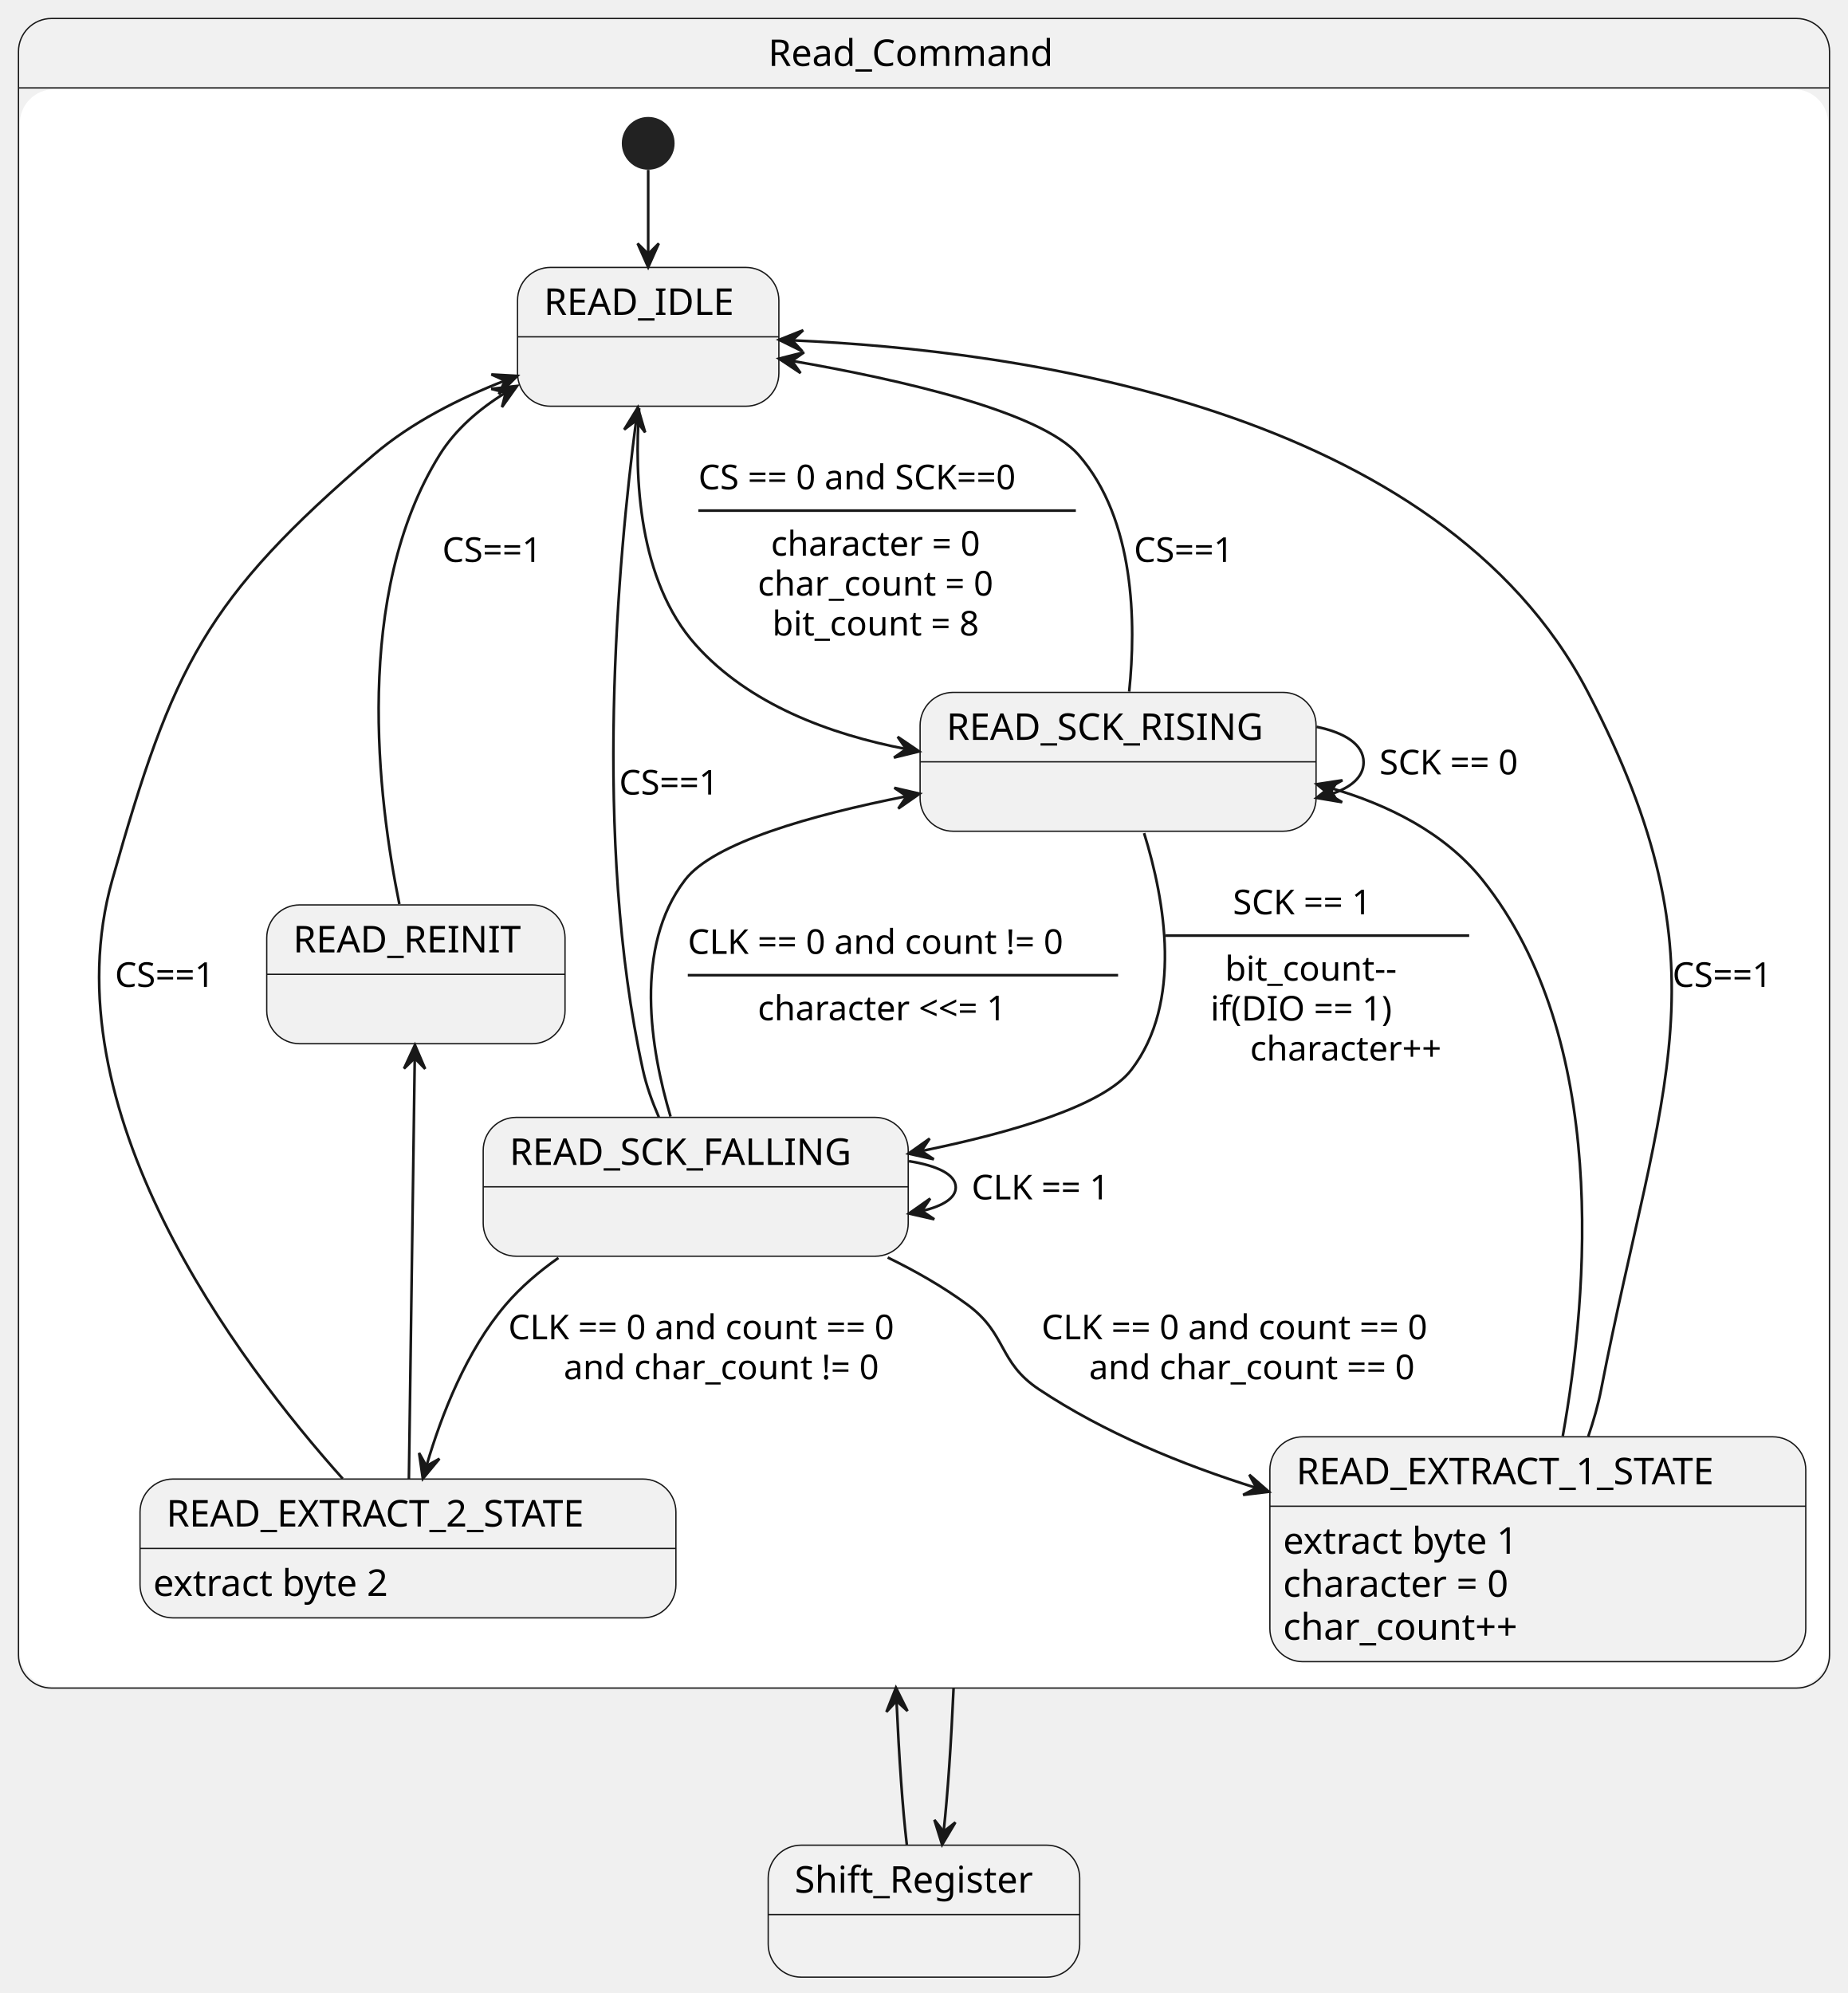
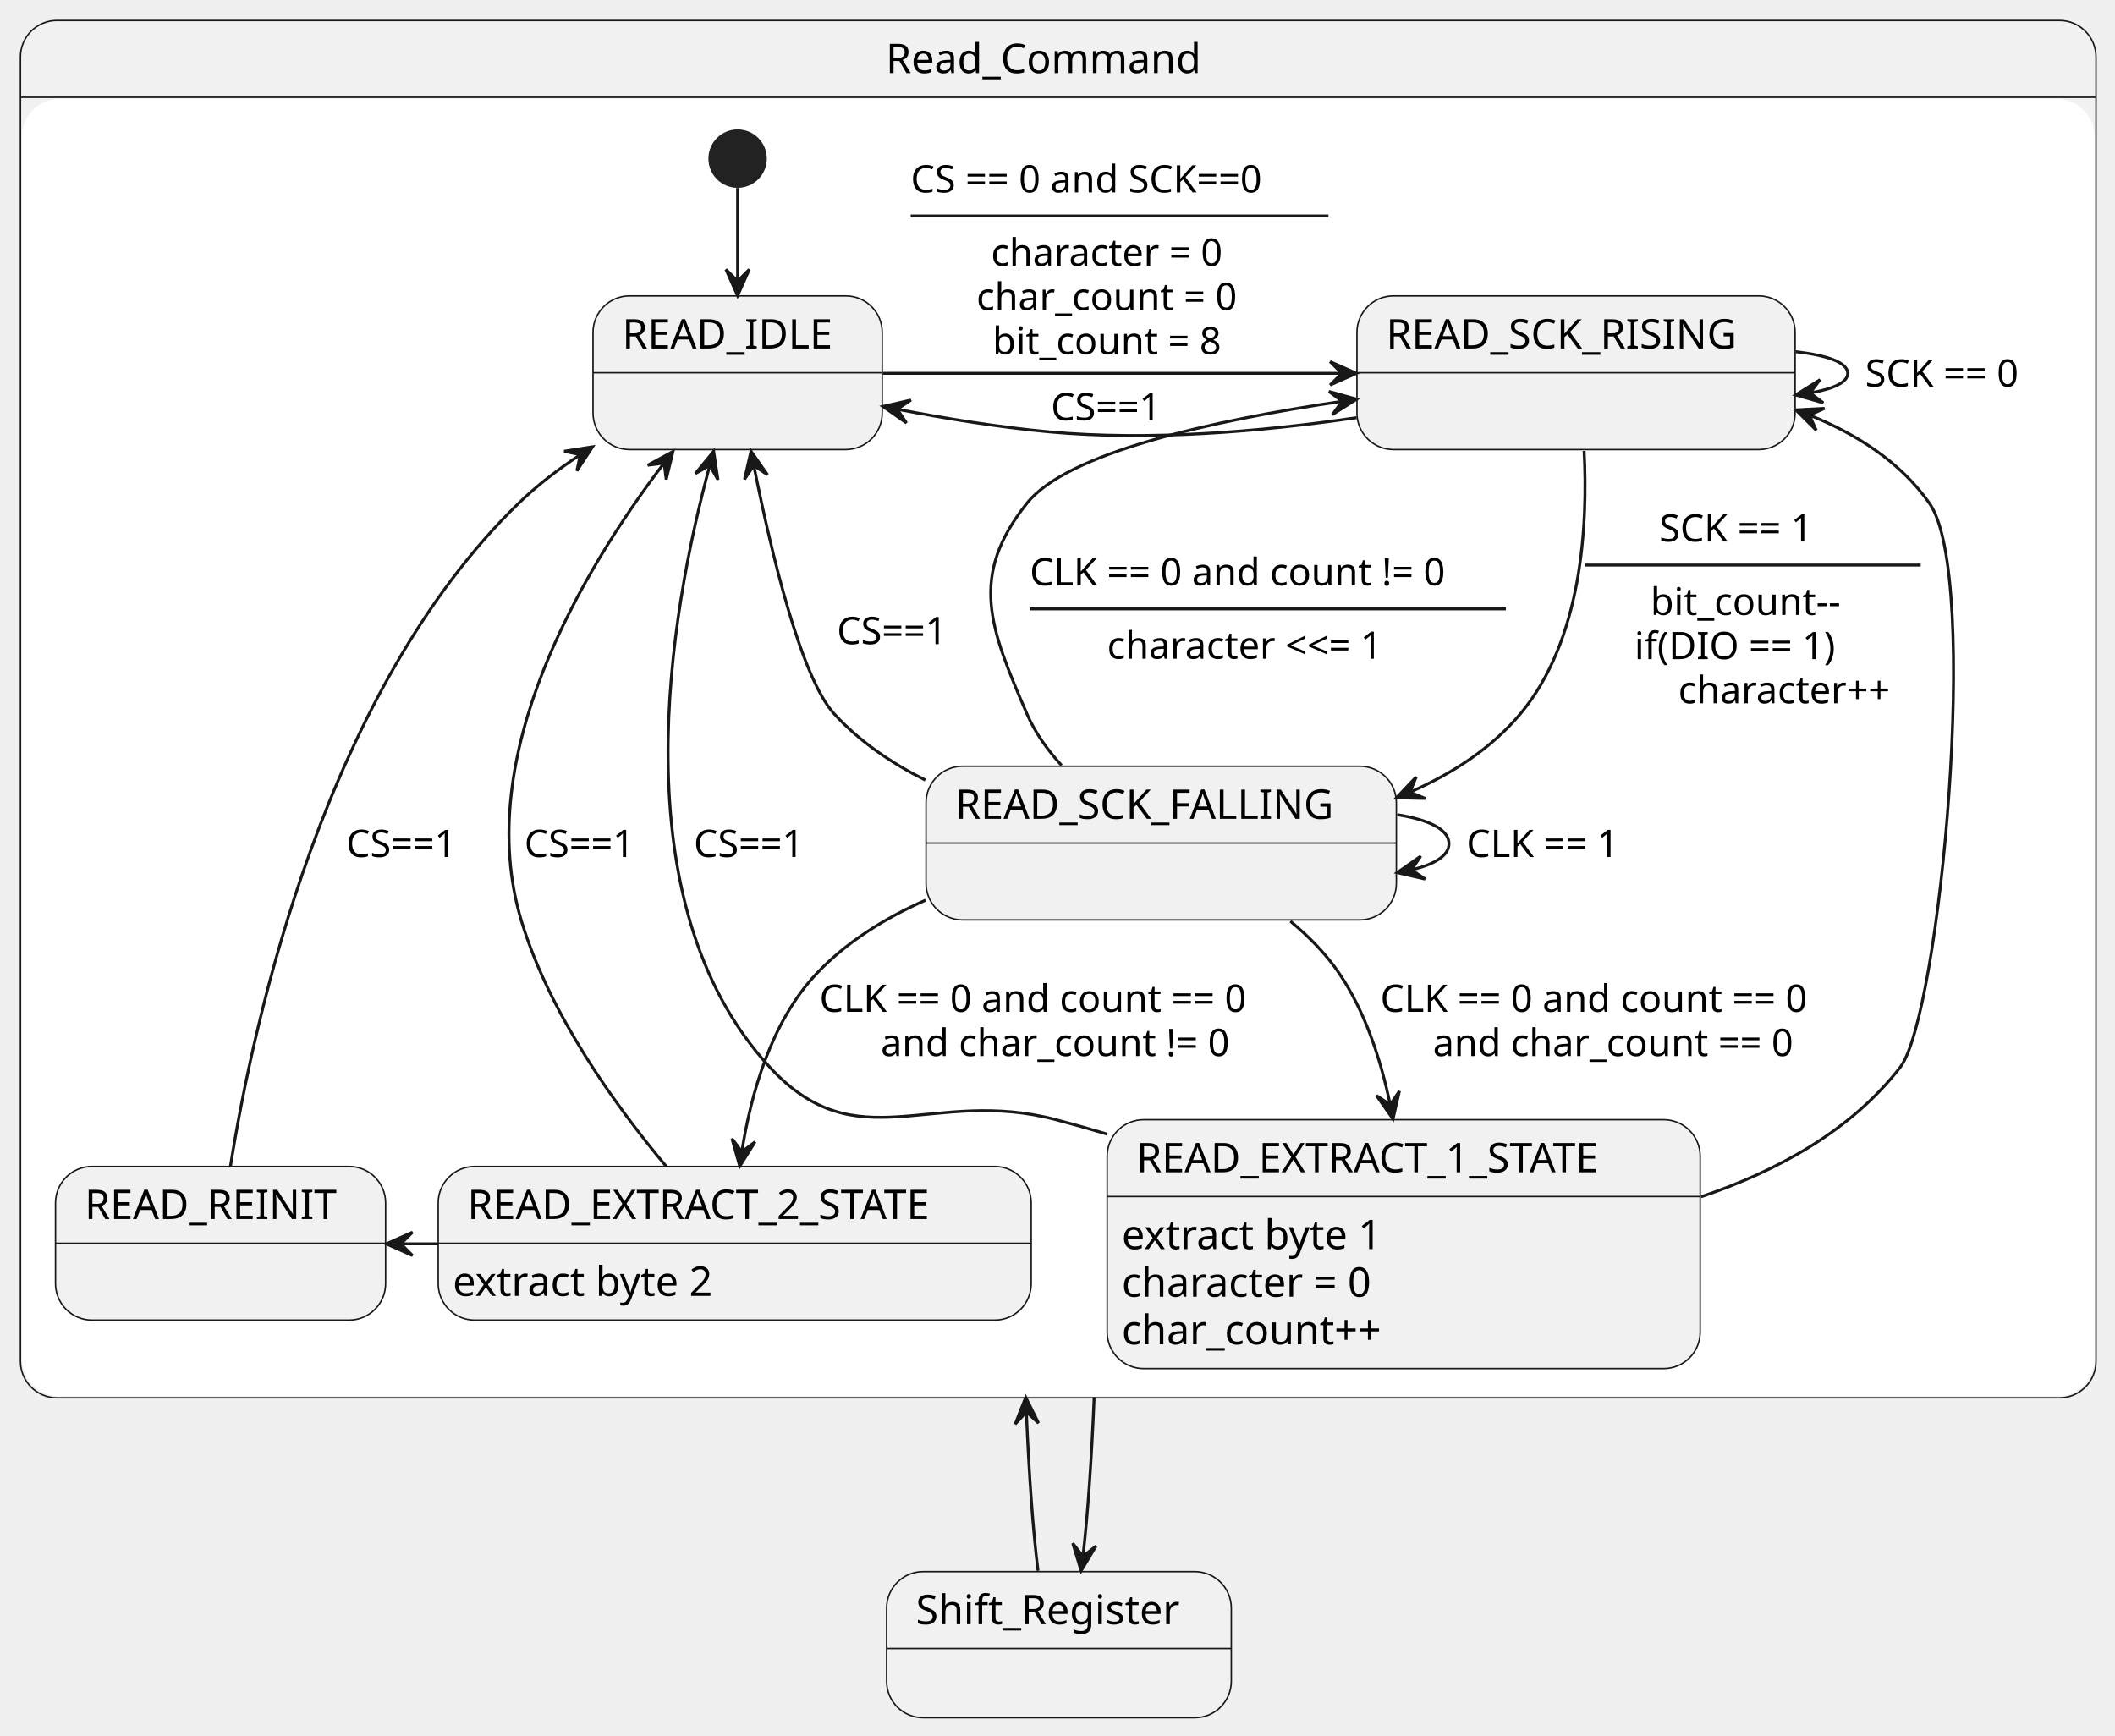
- <svg xmlns="http://www.w3.org/2000/svg" contentStyleType="text/css" height="755px" preserveAspectRatio="none" style="width:700px;height:755px;background:#FFFFFF;" version="1.1" viewBox="0 0 700 755" width="700px" zoomAndPan="magnify">
+ <svg xmlns="http://www.w3.org/2000/svg" contentStyleType="text/css" height="594px" preserveAspectRatio="none" style="width:724px;height:594px;background:#FFFFFF;" version="1.1" viewBox="0 0 724 594" width="724px" zoomAndPan="magnify">
  <defs />
  <g>
-     <rect fill="#F1F1F1" height="632.484" rx="12.5" ry="12.5" style="stroke:#181818;stroke-width:0.5;" width="686.04" x="7" y="7" />
-     <rect fill="#FFFFFF" height="604.188" rx="12.5" ry="12.5" style="stroke:#FFFFFF;stroke-width:1.0;" width="684.04" x="8" y="34.297" />
-     <line style="stroke:#181818;stroke-width:0.5;" x1="7" x2="693.04" y1="33.297" y2="33.297" />
-     <text fill="#000000" font-family="sans-serif" font-size="14" lengthAdjust="spacing" textLength="118" x="291.02" y="24.995">Read_Command</text>
+     <rect fill="#F1F1F1" height="471.484" rx="12.5" ry="12.5" style="stroke:#181818;stroke-width:0.5;" width="710.5" x="7" y="7" />
+     <rect fill="#FFFFFF" height="443.188" rx="12.5" ry="12.5" style="stroke:#FFFFFF;stroke-width:1.0;" width="708.5" x="8" y="34.297" />
+     <line style="stroke:#181818;stroke-width:0.5;" x1="7" x2="717.5" y1="33.297" y2="33.297" />
+     <text fill="#000000" font-family="sans-serif" font-size="14" lengthAdjust="spacing" textLength="118" x="303.25" y="24.995">Read_Command</text>
    <g id="Read_Command.READ_IDLE">
-       <rect fill="#F1F1F1" height="52.594" rx="12.5" ry="12.5" style="stroke:#181818;stroke-width:0.5;" width="99" x="196.04" y="101.297" />
-       <line style="stroke:#181818;stroke-width:0.5;" x1="196.04" x2="295.04" y1="127.594" y2="127.594" />
-       <text fill="#000000" font-family="sans-serif" font-size="14" lengthAdjust="spacing" textLength="79" x="206.04" y="119.292">READ_IDLE</text>
-       <text fill="#000000" font-family="sans-serif" font-size="14" lengthAdjust="spacing" textLength="4" x="201.04" y="145.589"> </text>
+       <rect fill="#F1F1F1" height="52.594" rx="12.5" ry="12.5" style="stroke:#181818;stroke-width:0.5;" width="99" x="203" y="101.297" />
+       <line style="stroke:#181818;stroke-width:0.5;" x1="203" x2="302" y1="127.594" y2="127.594" />
+       <text fill="#000000" font-family="sans-serif" font-size="14" lengthAdjust="spacing" textLength="79" x="213" y="119.292">READ_IDLE</text>
+       <text fill="#000000" font-family="sans-serif" font-size="14" lengthAdjust="spacing" textLength="4" x="208" y="145.589"> </text>
    </g>
    <g id="Read_Command.READ_SCK_RISING">
-       <rect fill="#F1F1F1" height="52.594" rx="12.5" ry="12.5" style="stroke:#181818;stroke-width:0.5;" width="150" x="348.54" y="262.297" />
-       <line style="stroke:#181818;stroke-width:0.5;" x1="348.54" x2="498.54" y1="288.594" y2="288.594" />
-       <text fill="#000000" font-family="sans-serif" font-size="14" lengthAdjust="spacing" textLength="130" x="358.54" y="280.292">READ_SCK_RISING</text>
-       <text fill="#000000" font-family="sans-serif" font-size="14" lengthAdjust="spacing" textLength="4" x="353.54" y="306.589"> </text>
+       <rect fill="#F1F1F1" height="52.594" rx="12.5" ry="12.5" style="stroke:#181818;stroke-width:0.5;" width="150" x="464.5" y="101.297" />
+       <line style="stroke:#181818;stroke-width:0.5;" x1="464.5" x2="614.5" y1="127.594" y2="127.594" />
+       <text fill="#000000" font-family="sans-serif" font-size="14" lengthAdjust="spacing" textLength="130" x="474.5" y="119.292">READ_SCK_RISING</text>
+       <text fill="#000000" font-family="sans-serif" font-size="14" lengthAdjust="spacing" textLength="4" x="469.5" y="145.589"> </text>
    </g>
    <g id="Read_Command.READ_SCK_FALLING">
-       <rect fill="#F1F1F1" height="52.594" rx="12.5" ry="12.5" style="stroke:#181818;stroke-width:0.5;" width="161" x="183.04" y="423.297" />
-       <line style="stroke:#181818;stroke-width:0.5;" x1="183.04" x2="344.04" y1="449.594" y2="449.594" />
-       <text fill="#000000" font-family="sans-serif" font-size="14" lengthAdjust="spacing" textLength="141" x="193.04" y="441.292">READ_SCK_FALLING</text>
-       <text fill="#000000" font-family="sans-serif" font-size="14" lengthAdjust="spacing" textLength="4" x="188.04" y="467.589"> </text>
+       <rect fill="#F1F1F1" height="52.594" rx="12.5" ry="12.5" style="stroke:#181818;stroke-width:0.5;" width="161" x="317" y="262.297" />
+       <line style="stroke:#181818;stroke-width:0.5;" x1="317" x2="478" y1="288.594" y2="288.594" />
+       <text fill="#000000" font-family="sans-serif" font-size="14" lengthAdjust="spacing" textLength="141" x="327" y="280.292">READ_SCK_FALLING</text>
+       <text fill="#000000" font-family="sans-serif" font-size="14" lengthAdjust="spacing" textLength="4" x="322" y="306.589"> </text>
    </g>
    <g id="Read_Command.READ_EXTRACT_1_STATE">
-       <rect fill="#F1F1F1" height="85.188" rx="12.5" ry="12.5" style="stroke:#181818;stroke-width:0.5;" width="203" x="481.04" y="544.297" />
-       <line style="stroke:#181818;stroke-width:0.5;" x1="481.04" x2="684.04" y1="570.594" y2="570.594" />
-       <text fill="#000000" font-family="sans-serif" font-size="14" lengthAdjust="spacing" textLength="183" x="491.04" y="562.292">READ_EXTRACT_1_STATE</text>
-       <text fill="#000000" font-family="sans-serif" font-size="14" lengthAdjust="spacing" textLength="98" x="486.04" y="588.589">extract byte 1</text>
-       <text fill="#000000" font-family="sans-serif" font-size="14" lengthAdjust="spacing" textLength="98" x="486.04" y="604.886">character = 0</text>
-       <text fill="#000000" font-family="sans-serif" font-size="14" lengthAdjust="spacing" textLength="103" x="486.04" y="621.183">char_count++</text>
+       <rect fill="#F1F1F1" height="85.188" rx="12.5" ry="12.5" style="stroke:#181818;stroke-width:0.5;" width="203" x="379" y="383.297" />
+       <line style="stroke:#181818;stroke-width:0.5;" x1="379" x2="582" y1="409.594" y2="409.594" />
+       <text fill="#000000" font-family="sans-serif" font-size="14" lengthAdjust="spacing" textLength="183" x="389" y="401.292">READ_EXTRACT_1_STATE</text>
+       <text fill="#000000" font-family="sans-serif" font-size="14" lengthAdjust="spacing" textLength="98" x="384" y="427.589">extract byte 1</text>
+       <text fill="#000000" font-family="sans-serif" font-size="14" lengthAdjust="spacing" textLength="98" x="384" y="443.886">character = 0</text>
+       <text fill="#000000" font-family="sans-serif" font-size="14" lengthAdjust="spacing" textLength="103" x="384" y="460.183">char_count++</text>
    </g>
    <g id="Read_Command.READ_EXTRACT_2_STATE">
-       <rect fill="#F1F1F1" height="52.594" rx="12.5" ry="12.5" style="stroke:#181818;stroke-width:0.5;" width="203" x="53.04" y="560.297" />
-       <line style="stroke:#181818;stroke-width:0.5;" x1="53.04" x2="256.04" y1="586.594" y2="586.594" />
-       <text fill="#000000" font-family="sans-serif" font-size="14" lengthAdjust="spacing" textLength="183" x="63.04" y="578.292">READ_EXTRACT_2_STATE</text>
-       <text fill="#000000" font-family="sans-serif" font-size="14" lengthAdjust="spacing" textLength="98" x="58.04" y="604.589">extract byte 2</text>
+       <rect fill="#F1F1F1" height="52.594" rx="12.5" ry="12.5" style="stroke:#181818;stroke-width:0.5;" width="203" x="150" y="399.297" />
+       <line style="stroke:#181818;stroke-width:0.5;" x1="150" x2="353" y1="425.594" y2="425.594" />
+       <text fill="#000000" font-family="sans-serif" font-size="14" lengthAdjust="spacing" textLength="183" x="160" y="417.292">READ_EXTRACT_2_STATE</text>
+       <text fill="#000000" font-family="sans-serif" font-size="14" lengthAdjust="spacing" textLength="98" x="155" y="443.589">extract byte 2</text>
    </g>
    <g id="Read_Command.READ_REINIT">
-       <rect fill="#F1F1F1" height="52.594" rx="12.5" ry="12.5" style="stroke:#181818;stroke-width:0.5;" width="113" x="101.04" y="342.797" />
-       <line style="stroke:#181818;stroke-width:0.5;" x1="101.04" x2="214.04" y1="369.094" y2="369.094" />
-       <text fill="#000000" font-family="sans-serif" font-size="14" lengthAdjust="spacing" textLength="93" x="111.04" y="360.792">READ_REINIT</text>
-       <text fill="#000000" font-family="sans-serif" font-size="14" lengthAdjust="spacing" textLength="4" x="106.04" y="387.089"> </text>
+       <rect fill="#F1F1F1" height="52.594" rx="12.5" ry="12.5" style="stroke:#181818;stroke-width:0.5;" width="113" x="19" y="399.297" />
+       <line style="stroke:#181818;stroke-width:0.5;" x1="19" x2="132" y1="425.594" y2="425.594" />
+       <text fill="#000000" font-family="sans-serif" font-size="14" lengthAdjust="spacing" textLength="93" x="29" y="417.292">READ_REINIT</text>
+       <text fill="#000000" font-family="sans-serif" font-size="14" lengthAdjust="spacing" textLength="4" x="24" y="443.589"> </text>
    </g>
-     <ellipse cx="245.54" cy="54.297" fill="#222222" rx="10" ry="10" style="stroke:none;stroke-width:1.0;" />
+     <ellipse cx="252.5" cy="54.297" fill="#222222" rx="10" ry="10" style="stroke:none;stroke-width:1.0;" />
    <g id="link_*start*Read_Command_READ_IDLE">
-       <path d="M245.54,64.357 C245.54,72.367 245.54,84.547 245.54,96.027 " fill="none" id="*start*Read_Command-to-READ_IDLE" style="stroke:#181818;stroke-width:1.0;" />
-       <polygon fill="#181818" points="245.54,101.227,249.54,92.227,245.54,96.227,241.54,92.227,245.54,101.227" style="stroke:#181818;stroke-width:1.0;" />
+       <path d="M252.5,64.357 C252.5,72.367 252.5,84.547 252.5,96.027 " fill="none" id="*start*Read_Command-to-READ_IDLE" style="stroke:#181818;stroke-width:1.0;" />
+       <polygon fill="#181818" points="252.5,101.227,256.5,92.227,252.5,96.227,248.5,92.227,252.5,101.227" style="stroke:#181818;stroke-width:1.0;" />
    </g>
    <g id="link_READ_IDLE_READ_SCK_RISING">
-       <path d="M242.13,154.647 C240.25,180.547 241.75,219.947 263.54,244.297 C283.68,266.807 314.19,278.167 343.19,283.747 " fill="none" id="READ_IDLE-to-READ_SCK_RISING" style="stroke:#181818;stroke-width:1.0;" />
-       <polygon fill="#181818" points="348.2,284.657,340.049,279.128,343.279,283.772,338.634,287.002,348.2,284.657" style="stroke:#181818;stroke-width:1.0;" />
-       <text fill="#000000" font-family="sans-serif" font-size="13" lengthAdjust="spacing" textLength="143" x="264.54" y="185.364">CS == 0 and SCK==0</text>
-       <line style="stroke:#181818;stroke-width:1.0;" x1="264.54" x2="407.54" y1="193.43" y2="193.43" />
-       <text fill="#000000" font-family="sans-serif" font-size="13" lengthAdjust="spacing" textLength="88" x="292.04" y="210.497">character = 0</text>
-       <text fill="#000000" font-family="sans-serif" font-size="13" lengthAdjust="spacing" textLength="98" x="287.04" y="225.629">char_count = 0</text>
-       <text fill="#000000" font-family="sans-serif" font-size="13" lengthAdjust="spacing" textLength="87" x="292.54" y="240.762">bit_count = 8</text>
+       <path d="M302.16,127.797 C345.36,127.797 408.76,127.797 459.17,127.797 " fill="none" id="READ_IDLE-to-READ_SCK_RISING" style="stroke:#181818;stroke-width:1.0;" />
+       <polygon fill="#181818" points="464.32,127.797,455.32,123.797,459.32,127.797,455.32,131.797,464.32,127.797" style="stroke:#181818;stroke-width:1.0;" />
+       <text fill="#000000" font-family="sans-serif" font-size="13" lengthAdjust="spacing" textLength="143" x="311.75" y="65.864">CS == 0 and SCK==0</text>
+       <line style="stroke:#181818;stroke-width:1.0;" x1="311.75" x2="454.75" y1="73.93" y2="73.93" />
+       <text fill="#000000" font-family="sans-serif" font-size="13" lengthAdjust="spacing" textLength="88" x="339.25" y="90.997">character = 0</text>
+       <text fill="#000000" font-family="sans-serif" font-size="13" lengthAdjust="spacing" textLength="98" x="334.25" y="106.129">char_count = 0</text>
+       <text fill="#000000" font-family="sans-serif" font-size="13" lengthAdjust="spacing" textLength="87" x="339.75" y="121.262">bit_count = 8</text>
    </g>
    <g id="link_READ_SCK_RISING_READ_SCK_FALLING">
-       <path d="M433.39,315.607 C441.28,341.097 448.14,379.857 428.54,405.297 C418.15,418.777 383.88,428.917 349.23,435.997 " fill="none" id="READ_SCK_RISING-to-READ_SCK_FALLING" style="stroke:#181818;stroke-width:1.0;" />
-       <polygon fill="#181818" points="344.12,437.017,353.732,439.163,349.022,436.031,352.154,431.32,344.12,437.017" style="stroke:#181818;stroke-width:1.0;" />
-       <text fill="#000000" font-family="sans-serif" font-size="13" lengthAdjust="spacing" textLength="64" x="467.04" y="346.364">SCK == 1</text>
-       <line style="stroke:#181818;stroke-width:1.0;" x1="441.54" x2="556.54" y1="354.43" y2="354.43" />
-       <text fill="#000000" font-family="sans-serif" font-size="13" lengthAdjust="spacing" textLength="70" x="464.04" y="371.497">bit_count--</text>
-       <text fill="#000000" font-family="sans-serif" font-size="13" lengthAdjust="spacing" textLength="81" x="458.54" y="386.629">if(DIO == 1)</text>
-       <text fill="#000000" font-family="sans-serif" font-size="13" lengthAdjust="spacing" textLength="83" x="473.54" y="401.762">character++</text>
+       <path d="M542.27,154.347 C543.6,179.997 541.5,219.207 520.5,244.297 C510.57,256.157 497.19,264.787 482.9,271.057 " fill="none" id="READ_SCK_RISING-to-READ_SCK_FALLING" style="stroke:#181818;stroke-width:1.0;" />
+       <polygon fill="#181818" points="478.03,273.097,487.876,273.317,482.643,271.169,484.791,265.936,478.03,273.097" style="stroke:#181818;stroke-width:1.0;" />
+       <text fill="#000000" font-family="sans-serif" font-size="13" lengthAdjust="spacing" textLength="64" x="568" y="185.364">SCK == 1</text>
+       <line style="stroke:#181818;stroke-width:1.0;" x1="542.5" x2="657.5" y1="193.43" y2="193.43" />
+       <text fill="#000000" font-family="sans-serif" font-size="13" lengthAdjust="spacing" textLength="70" x="565" y="210.497">bit_count--</text>
+       <text fill="#000000" font-family="sans-serif" font-size="13" lengthAdjust="spacing" textLength="81" x="559.5" y="225.629">if(DIO == 1)</text>
+       <text fill="#000000" font-family="sans-serif" font-size="13" lengthAdjust="spacing" textLength="83" x="574.5" y="240.762">character++</text>
    </g>
    <g id="link_READ_IDLE_READ_SCK_RISING">
-       <path d="M300.07,136.717 C341.68,143.927 394.21,155.947 408.54,172.297 C429.99,196.777 430.39,236.147 427.74,261.997 " fill="none" id="READ_IDLE-backto-READ_SCK_RISING" style="stroke:#181818;stroke-width:1.0;" />
-       <polygon fill="#181818" points="295.06,135.867,303.257,141.327,299.988,136.71,304.606,133.441,295.06,135.867" style="stroke:#181818;stroke-width:1.0;" />
-       <text fill="#000000" font-family="sans-serif" font-size="13" lengthAdjust="spacing" textLength="47" x="429.54" y="212.864">CS==1</text>
+       <path d="M307.28,140.117 C323.74,143.277 341.9,146.227 358.75,147.797 C393.49,151.037 431.91,147.757 464.37,142.977 " fill="none" id="READ_IDLE-backto-READ_SCK_RISING" style="stroke:#181818;stroke-width:1.0;" />
+       <polygon fill="#181818" points="302.23,139.137,310.296,144.788,307.137,140.095,311.83,136.936,302.23,139.137" style="stroke:#181818;stroke-width:1.0;" />
+       <text fill="#000000" font-family="sans-serif" font-size="13" lengthAdjust="spacing" textLength="47" x="359.75" y="143.864">CS==1</text>
    </g>
    <g id="link_READ_SCK_RISING_READ_SCK_RISING">
-       <path d="M498.7,275.337 C509.38,277.517 516.54,281.997 516.54,288.797 C516.54,294.427 511.63,298.467 503.88,300.927 " fill="none" id="READ_SCK_RISING-to-READ_SCK_RISING" style="stroke:#181818;stroke-width:1.0;" />
-       <polygon fill="#181818" points="498.7,302.257,508.412,303.894,503.543,301.014,506.423,296.145,498.7,302.257" style="stroke:#181818;stroke-width:1.0;" />
-       <text fill="#000000" font-family="sans-serif" font-size="13" lengthAdjust="spacing" textLength="64" x="522.54" y="293.364">SCK == 0</text>
+       <path d="M614.67,120.397 C625.34,121.587 632.5,124.057 632.5,127.797 C632.5,130.897 627.59,133.117 619.84,134.467 " fill="none" id="READ_SCK_RISING-to-READ_SCK_RISING" style="stroke:#181818;stroke-width:1.0;" />
+       <polygon fill="#181818" points="614.67,135.197,624.141,137.899,619.621,134.498,623.022,129.978,614.67,135.197" style="stroke:#181818;stroke-width:1.0;" />
+       <text fill="#000000" font-family="sans-serif" font-size="13" lengthAdjust="spacing" textLength="64" x="638.5" y="132.364">SCK == 0</text>
    </g>
    <g id="link_READ_SCK_FALLING_READ_EXTRACT_1_STATE">
-       <path d="M336.26,476.367 C346.87,481.537 357.31,487.507 366.54,494.297 C381.52,505.327 378.05,515.987 393.54,526.297 C418.17,542.697 447.59,554.797 475.79,563.627 " fill="none" id="READ_SCK_FALLING-to-READ_EXTRACT_1_STATE" style="stroke:#181818;stroke-width:1.0;" />
-       <polygon fill="#181818" points="480.68,565.127,473.253,558.659,475.901,563.657,470.902,566.305,480.68,565.127" style="stroke:#181818;stroke-width:1.0;" />
-       <text fill="#000000" font-family="sans-serif" font-size="13" lengthAdjust="spacing" textLength="169" x="394.54" y="507.364">CLK == 0 and count == 0</text>
-       <text fill="#000000" font-family="sans-serif" font-size="13" lengthAdjust="spacing" textLength="137" x="412.54" y="522.497">and char_count == 0</text>
+       <path d="M441.73,315.357 C448.08,320.617 453.99,326.617 458.5,333.297 C467.37,346.437 472.67,362.767 475.84,377.967 " fill="none" id="READ_SCK_FALLING-to-READ_EXTRACT_1_STATE" style="stroke:#181818;stroke-width:1.0;" />
+       <polygon fill="#181818" points="476.84,383.077,479.04,373.477,475.881,378.17,471.189,375.011,476.84,383.077" style="stroke:#181818;stroke-width:1.0;" />
+       <text fill="#000000" font-family="sans-serif" font-size="13" lengthAdjust="spacing" textLength="169" x="472.5" y="346.364">CLK == 0 and count == 0</text>
+       <text fill="#000000" font-family="sans-serif" font-size="13" lengthAdjust="spacing" textLength="137" x="490.5" y="361.497">and char_count == 0</text>
    </g>
    <g id="link_READ_SCK_FALLING_READ_EXTRACT_2_STATE">
-       <path d="M211.54,476.517 C204.19,481.697 197.22,487.627 191.54,494.297 C176.7,511.697 167.28,535.827 161.66,554.937 " fill="none" id="READ_SCK_FALLING-to-READ_EXTRACT_2_STATE" style="stroke:#181818;stroke-width:1.0;" />
-       <polygon fill="#181818" points="160.17,560.177,166.462,552.6,161.527,555.364,158.762,550.429,160.17,560.177" style="stroke:#181818;stroke-width:1.0;" />
-       <text fill="#000000" font-family="sans-serif" font-size="13" lengthAdjust="spacing" textLength="169" x="192.54" y="507.364">CLK == 0 and count == 0</text>
-       <text fill="#000000" font-family="sans-serif" font-size="13" lengthAdjust="spacing" textLength="131" x="213.54" y="522.497">and char_count != 0</text>
+       <path d="M316.86,308.127 C303,314.257 289.77,322.427 279.5,333.297 C264,349.697 257.06,374.457 253.97,394.097 " fill="none" id="READ_SCK_FALLING-to-READ_EXTRACT_2_STATE" style="stroke:#181818;stroke-width:1.0;" />
+       <polygon fill="#181818" points="253.23,399.227,258.476,390.892,253.945,394.278,250.558,389.747,253.23,399.227" style="stroke:#181818;stroke-width:1.0;" />
+       <text fill="#000000" font-family="sans-serif" font-size="13" lengthAdjust="spacing" textLength="169" x="280.5" y="346.364">CLK == 0 and count == 0</text>
+       <text fill="#000000" font-family="sans-serif" font-size="13" lengthAdjust="spacing" textLength="131" x="301.5" y="361.497">and char_count != 0</text>
    </g>
    <g id="link_READ_SCK_RISING_READ_SCK_FALLING">
-       <path d="M343.07,301.707 C307.08,308.837 270.32,319.277 259.54,333.297 C239.96,358.737 246.42,397.497 254.01,422.987 " fill="none" id="READ_SCK_RISING-backto-READ_SCK_FALLING" style="stroke:#181818;stroke-width:1.0;" />
-       <polygon fill="#181818" points="348.37,300.677,338.776,298.45,343.46,301.622,340.288,306.305,348.37,300.677" style="stroke:#181818;stroke-width:1.0;" />
-       <text fill="#000000" font-family="sans-serif" font-size="13" lengthAdjust="spacing" textLength="163" x="260.54" y="361.364">CLK == 0 and count != 0</text>
-       <line style="stroke:#181818;stroke-width:1.0;" x1="260.54" x2="423.54" y1="369.43" y2="369.43" />
-       <text fill="#000000" font-family="sans-serif" font-size="13" lengthAdjust="spacing" textLength="110" x="287.04" y="386.497">character &lt;&lt;= 1</text>
+       <path d="M459.26,137.397 C414.57,144.017 365.23,155.037 351.5,172.297 C331.59,197.347 338.84,214.907 351.5,244.297 C354.28,250.757 358.55,256.707 363.38,261.997 " fill="none" id="READ_SCK_RISING-backto-READ_SCK_FALLING" style="stroke:#181818;stroke-width:1.0;" />
+       <polygon fill="#181818" points="464.4,136.647,454.913,134.002,459.453,137.376,456.079,141.917,464.4,136.647" style="stroke:#181818;stroke-width:1.0;" />
+       <text fill="#000000" font-family="sans-serif" font-size="13" lengthAdjust="spacing" textLength="163" x="352.5" y="200.364">CLK == 0 and count != 0</text>
+       <line style="stroke:#181818;stroke-width:1.0;" x1="352.5" x2="515.5" y1="208.43" y2="208.43" />
+       <text fill="#000000" font-family="sans-serif" font-size="13" lengthAdjust="spacing" textLength="110" x="379" y="225.497">character &lt;&lt;= 1</text>
    </g>
    <g id="link_READ_IDLE_READ_SCK_FALLING">
-       <path d="M240.95,159.457 C234.21,210.957 224.38,317.797 243.54,405.297 C244.85,411.307 247.08,417.477 249.58,423.207 " fill="none" id="READ_IDLE-backto-READ_SCK_FALLING" style="stroke:#181818;stroke-width:1.0;" />
-       <polygon fill="#181818" points="241.63,154.347,236.458,162.729,240.959,159.302,244.386,163.802,241.63,154.347" style="stroke:#181818;stroke-width:1.0;" />
-       <text fill="#000000" font-family="sans-serif" font-size="13" lengthAdjust="spacing" textLength="4" x="256.04" y="285.864"> </text>
-       <text fill="#000000" font-family="sans-serif" font-size="13" lengthAdjust="spacing" textLength="47" x="234.54" y="300.997">CS==1</text>
+       <path d="M258.07,159.487 C264.03,189.317 274.18,231.877 285.5,244.297 C294.14,253.777 305.1,261.207 316.75,267.037 " fill="none" id="READ_IDLE-backto-READ_SCK_FALLING" style="stroke:#181818;stroke-width:1.0;" />
+       <polygon fill="#181818" points="257.08,154.447,254.874,164.046,258.036,159.355,262.727,162.516,257.08,154.447" style="stroke:#181818;stroke-width:1.0;" />
+       <text fill="#000000" font-family="sans-serif" font-size="13" lengthAdjust="spacing" textLength="4" x="308" y="205.364"> </text>
+       <text fill="#000000" font-family="sans-serif" font-size="13" lengthAdjust="spacing" textLength="47" x="286.5" y="220.497">CS==1</text>
    </g>
    <g id="link_READ_SCK_FALLING_READ_SCK_FALLING">
-       <path d="M344.31,439.877 C354.97,441.567 362.04,444.877 362.04,449.797 C362.04,453.877 357.19,456.837 349.47,458.707 " fill="none" id="READ_SCK_FALLING-to-READ_SCK_FALLING" style="stroke:#181818;stroke-width:1.0;" />
-       <polygon fill="#181818" points="344.31,459.717,353.916,461.89,349.214,458.745,352.36,454.043,344.31,459.717" style="stroke:#181818;stroke-width:1.0;" />
-       <text fill="#000000" font-family="sans-serif" font-size="13" lengthAdjust="spacing" textLength="63" x="368.04" y="454.364">CLK == 1</text>
+       <path d="M478.27,278.877 C488.93,280.567 496,283.877 496,288.797 C496,292.877 491.15,295.837 483.43,297.707 " fill="none" id="READ_SCK_FALLING-to-READ_SCK_FALLING" style="stroke:#181818;stroke-width:1.0;" />
+       <polygon fill="#181818" points="478.27,298.717,487.87,300.917,483.177,297.758,486.336,293.066,478.27,298.717" style="stroke:#181818;stroke-width:1.0;" />
+       <text fill="#000000" font-family="sans-serif" font-size="13" lengthAdjust="spacing" textLength="63" x="502" y="293.364">CLK == 1</text>
    </g>
    <g id="link_READ_SCK_RISING_READ_EXTRACT_1_STATE">
-       <path d="M503.76,298.437 C525.65,304.757 547.25,315.417 561.54,333.297 C609.59,393.437 601.76,489.347 591.99,544.017 " fill="none" id="READ_SCK_RISING-backto-READ_EXTRACT_1_STATE" style="stroke:#181818;stroke-width:1.0;" />
-       <polygon fill="#181818" points="498.79,297.077,506.423,303.3,503.615,298.39,508.525,295.581,498.79,297.077" style="stroke:#181818;stroke-width:1.0;" />
+       <path d="M619.72,142.227 C635.71,148.687 650.61,158.227 660.5,172.297 C678.04,197.237 664.11,347.707 650.5,365.297 C633.67,387.067 608.32,400.897 582.3,409.677 " fill="none" id="READ_SCK_RISING-backto-READ_EXTRACT_1_STATE" style="stroke:#181818;stroke-width:1.0;" />
+       <polygon fill="#181818" points="614.73,140.317,621.708,147.267,619.4,142.102,624.565,139.794,614.73,140.317" style="stroke:#181818;stroke-width:1.0;" />
    </g>
    <g id="link_READ_IDLE_READ_EXTRACT_1_STATE">
-       <path d="M300.35,128.937 C385.45,132.617 545.42,154.297 601.54,262.297 C655.64,366.437 628.9,411.097 606.54,526.297 C605.39,532.197 603.66,538.267 601.64,544.147 " fill="none" id="READ_IDLE-backto-READ_EXTRACT_1_STATE" style="stroke:#181818;stroke-width:1.0;" />
-       <polygon fill="#181818" points="295.1,128.727,303.933,133.083,300.096,128.927,304.253,125.09,295.1,128.727" style="stroke:#181818;stroke-width:1.0;" />
-       <text fill="#000000" font-family="sans-serif" font-size="13" lengthAdjust="spacing" textLength="47" x="633.54" y="373.864">CS==1</text>
+       <path d="M242.92,159.477 C229.39,209.587 211.67,309.037 263.5,365.297 C293.5,397.867 318.69,371.977 361.5,383.297 C367.21,384.807 373.04,386.457 378.9,388.207 " fill="none" id="READ_IDLE-backto-READ_EXTRACT_1_STATE" style="stroke:#181818;stroke-width:1.0;" />
+       <polygon fill="#181818" points="244.3,154.487,238.05,162.099,242.97,159.307,245.762,164.227,244.3,154.487" style="stroke:#181818;stroke-width:1.0;" />
+       <text fill="#000000" font-family="sans-serif" font-size="13" lengthAdjust="spacing" textLength="47" x="237.5" y="293.364">CS==1</text>
    </g>
    <g id="link_READ_REINIT_READ_EXTRACT_2_STATE">
-       <path d="M157.11,400.907 C156.52,443.647 155.45,520.427 154.89,560.267 " fill="none" id="READ_REINIT-backto-READ_EXTRACT_2_STATE" style="stroke:#181818;stroke-width:1.0;" />
-       <polygon fill="#181818" points="157.18,395.867,153.052,404.809,157.109,400.866,161.051,404.923,157.18,395.867" style="stroke:#181818;stroke-width:1.0;" />
+       <path d="M137.48,425.797 C141.62,425.797 145.77,425.797 149.92,425.797 " fill="none" id="READ_REINIT-backto-READ_EXTRACT_2_STATE" style="stroke:#181818;stroke-width:1.0;" />
+       <polygon fill="#181818" points="132.22,425.797,141.22,429.797,137.22,425.797,141.22,421.797,132.22,425.797" style="stroke:#181818;stroke-width:1.0;" />
    </g>
    <g id="link_READ_IDLE_READ_EXTRACT_2_STATE">
-       <path d="M191.16,144.227 C174,150.917 155.81,160.087 141.54,172.297 C77.71,226.917 65.4,252.467 42.54,333.297 C18,420.047 89.9,515.557 129.83,560.177 " fill="none" id="READ_IDLE-backto-READ_EXTRACT_2_STATE" style="stroke:#181818;stroke-width:1.0;" />
-       <polygon fill="#181818" points="195.97,142.397,186.137,141.848,191.295,144.17,188.973,149.328,195.97,142.397" style="stroke:#181818;stroke-width:1.0;" />
-       <text fill="#000000" font-family="sans-serif" font-size="13" lengthAdjust="spacing" textLength="47" x="43.54" y="373.864">CS==1</text>
+       <path d="M227.05,158.867 C199.43,195.267 161.38,258.747 178.5,315.297 C188.17,347.227 210.55,378.347 228,399.207 " fill="none" id="READ_IDLE-backto-READ_EXTRACT_2_STATE" style="stroke:#181818;stroke-width:1.0;" />
+       <polygon fill="#181818" points="230.37,154.557,221.713,159.253,227.322,158.52,228.055,164.13,230.37,154.557" style="stroke:#181818;stroke-width:1.0;" />
+       <text fill="#000000" font-family="sans-serif" font-size="13" lengthAdjust="spacing" textLength="47" x="179.5" y="293.364">CS==1</text>
    </g>
    <g id="link_READ_IDLE_READ_REINIT">
-       <path d="M191.34,148.867 C181.56,154.917 172.56,162.617 166.54,172.297 C133.6,225.217 143.15,302.637 151.28,342.487 " fill="none" id="READ_IDLE-backto-READ_REINIT" style="stroke:#181818;stroke-width:1.0;" />
-       <polygon fill="#181818" points="195.88,146.197,186.095,147.321,191.572,148.736,190.158,154.213,195.88,146.197" style="stroke:#181818;stroke-width:1.0;" />
-       <text fill="#000000" font-family="sans-serif" font-size="13" lengthAdjust="spacing" textLength="47" x="167.54" y="212.864">CS==1</text>
+       <path d="M198.22,155.927 C190.83,160.827 183.68,166.307 177.5,172.297 C111.48,236.307 86.9,348.807 78.9,399.167 " fill="none" id="READ_IDLE-backto-READ_REINIT" style="stroke:#181818;stroke-width:1.0;" />
+       <polygon fill="#181818" points="202.85,152.947,193.12,154.472,198.651,155.661,197.462,161.191,202.85,152.947" style="stroke:#181818;stroke-width:1.0;" />
+       <text fill="#000000" font-family="sans-serif" font-size="13" lengthAdjust="spacing" textLength="47" x="118.5" y="293.364">CS==1</text>
    </g>
    <g id="Shift_Register">
-       <rect fill="#F1F1F1" height="50" rx="12.5" ry="12.5" style="stroke:#181818;stroke-width:0.5;" width="118" x="291" y="699" />
-       <line style="stroke:#181818;stroke-width:0.5;" x1="291" x2="409" y1="725.297" y2="725.297" />
-       <text fill="#000000" font-family="sans-serif" font-size="14" lengthAdjust="spacing" textLength="98" x="301" y="716.995">Shift_Register</text>
+       <rect fill="#F1F1F1" height="50" rx="12.5" ry="12.5" style="stroke:#181818;stroke-width:0.5;" width="118" x="303.5" y="538" />
+       <line style="stroke:#181818;stroke-width:0.5;" x1="303.5" x2="421.5" y1="564.297" y2="564.297" />
+       <text fill="#000000" font-family="sans-serif" font-size="14" lengthAdjust="spacing" textLength="98" x="313.5" y="555.995">Shift_Register</text>
    </g>
    <g id="link_Read_Command_Shift_Register">
-       <path d="M339.61,644.39 C340.6,666.32 341.9,685.12 343.51,698.83 " fill="none" id="Read_Command-backto-Shift_Register" style="stroke:#181818;stroke-width:1.0;" />
-       <polygon fill="#181818" points="339.39,639.36,335.779,648.523,339.604,644.355,343.772,648.181,339.39,639.36" style="stroke:#181818;stroke-width:1.0;" />
+       <path d="M351.34,483.54 C352.26,505.05 353.59,523.89 355.33,537.71 " fill="none" id="Read_Command-backto-Shift_Register" style="stroke:#181818;stroke-width:1.0;" />
+       <polygon fill="#181818" points="351.12,478.32,347.509,487.483,351.334,483.315,355.502,487.14,351.12,478.32" style="stroke:#181818;stroke-width:1.0;" />
    </g>
    <g id="link_Read_Command_Shift_Register">
-       <path d="M361.23,639.36 C360.27,660.81 359.02,679.53 357.46,693.78 " fill="none" id="Read_Command-to-Shift_Register" style="stroke:#181818;stroke-width:1.0;" />
-       <polygon fill="#181818" points="356.88,698.83,361.908,690.361,357.467,693.865,353.964,689.423,356.88,698.83" style="stroke:#181818;stroke-width:1.0;" />
+       <path d="M374.55,478.32 C373.67,499.41 372.4,518.2 370.73,532.6 " fill="none" id="Read_Command-to-Shift_Register" style="stroke:#181818;stroke-width:1.0;" />
+       <polygon fill="#181818" points="370.09,537.71,375.163,529.269,370.703,532.748,367.224,528.287,370.09,537.71" style="stroke:#181818;stroke-width:1.0;" />
    </g>
  </g>
</svg>
